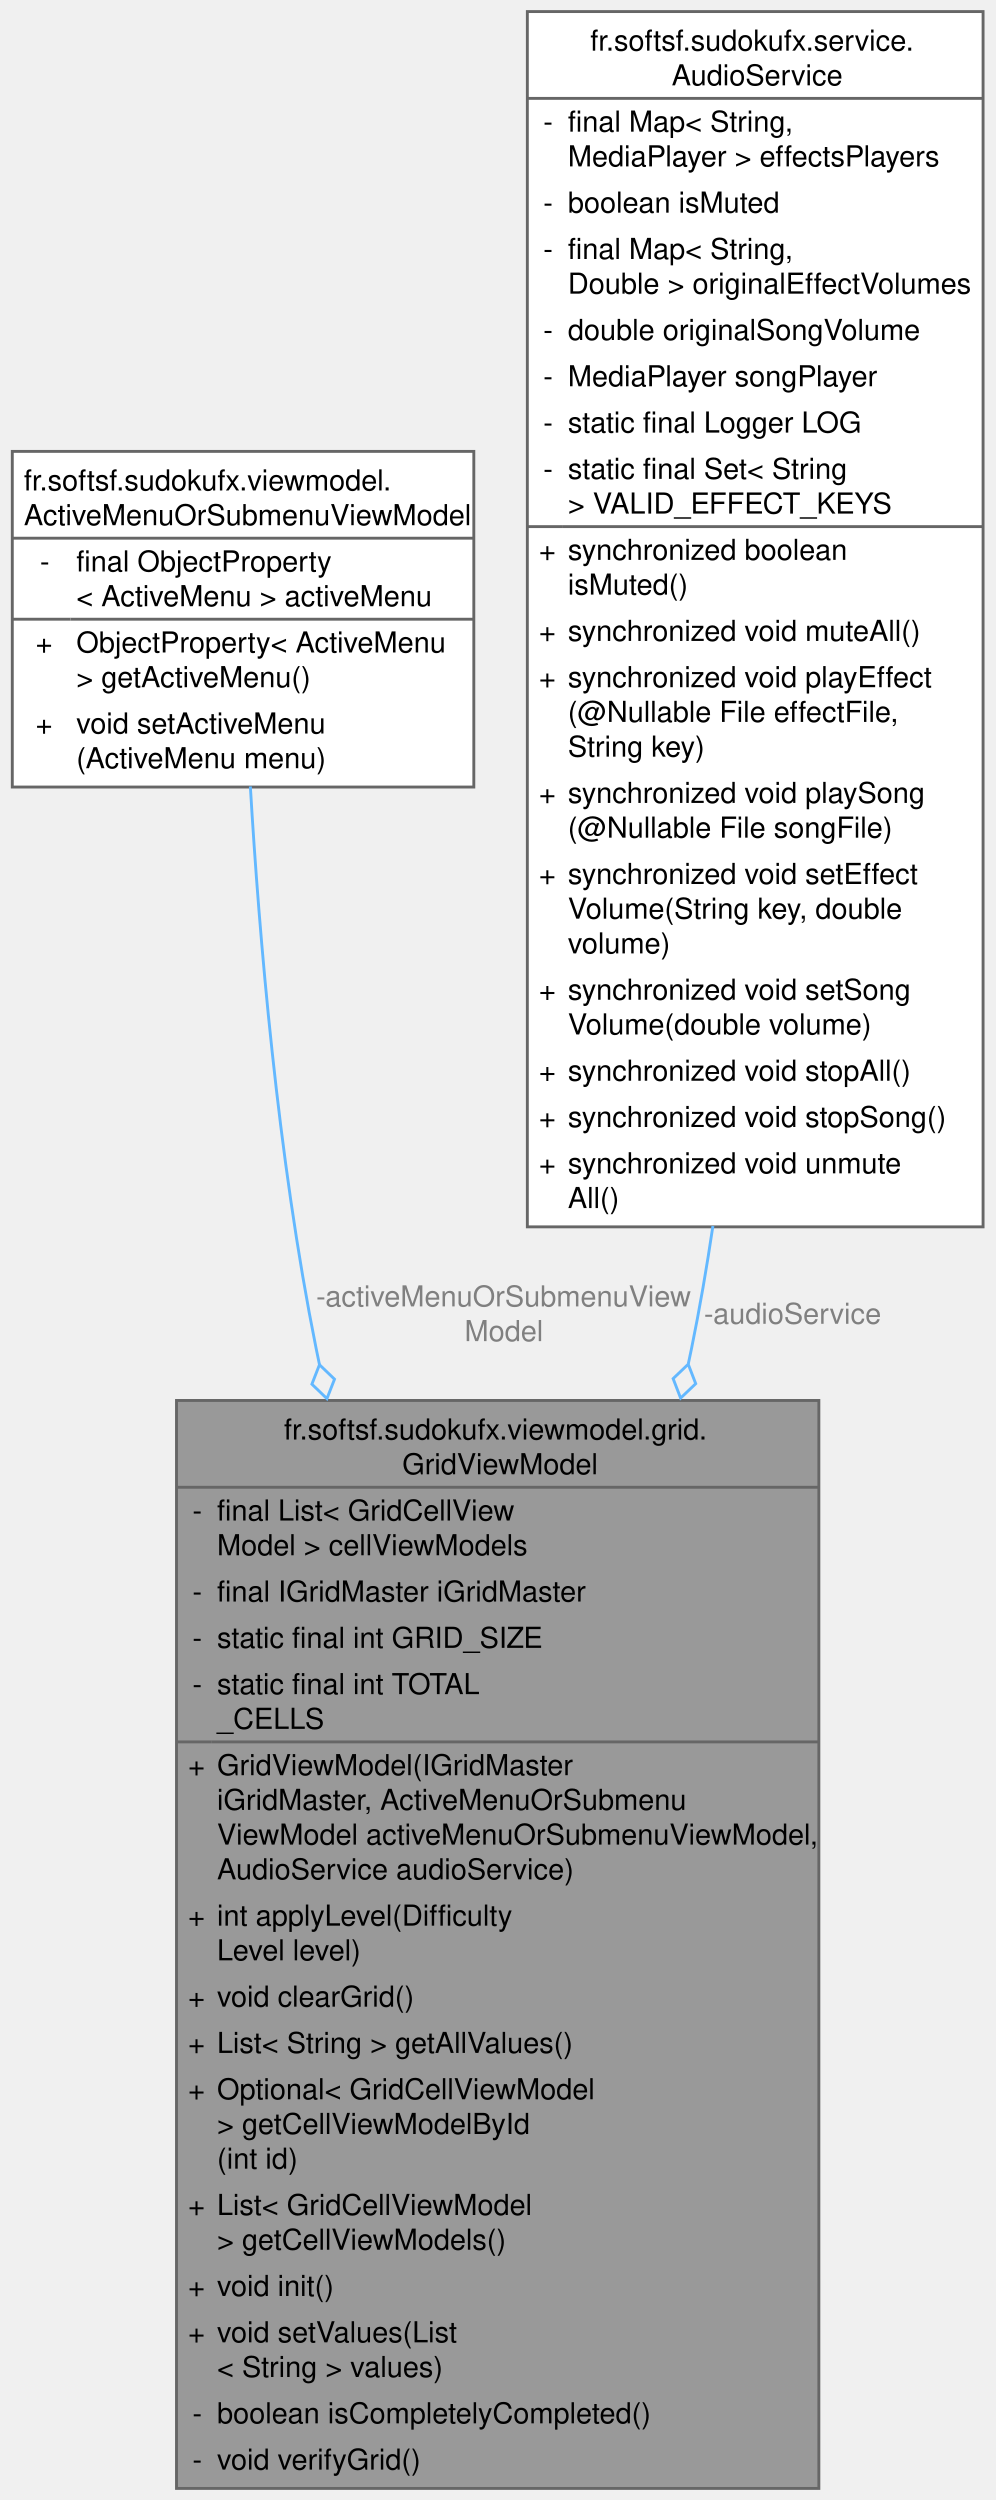
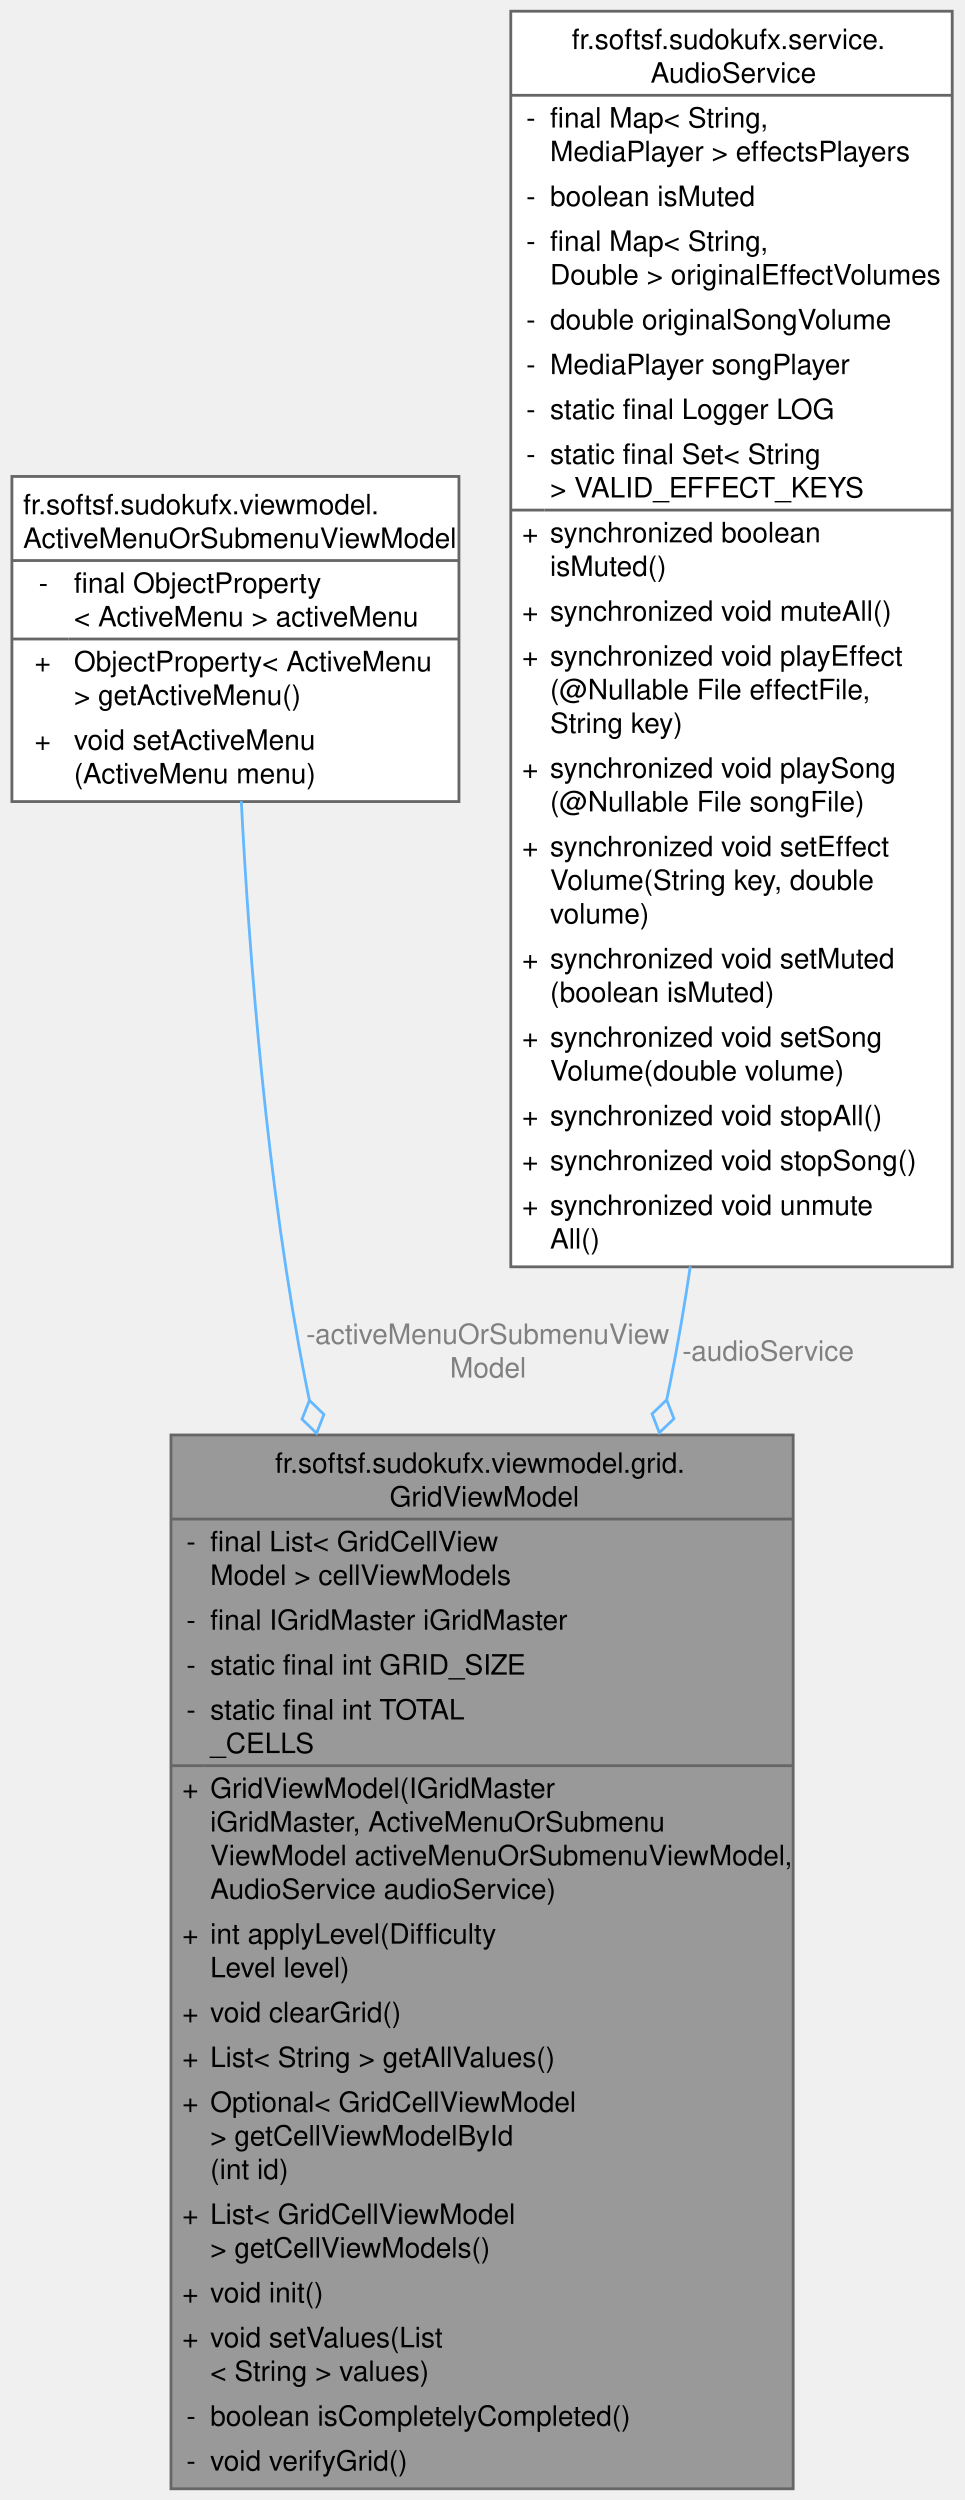
- <svg xmlns="http://www.w3.org/2000/svg" xmlns:xlink="http://www.w3.org/1999/xlink" width="344pt" height="864pt" viewBox="0.00 0.00 343.50 864.00">
-   <g id="graph0" class="graph" transform="scale(1 1) rotate(0) translate(4 860)">
+ <svg xmlns="http://www.w3.org/2000/svg" xmlns:xlink="http://www.w3.org/1999/xlink" width="344pt" height="892pt" viewBox="0.00 0.00 343.50 892.00">
+   <g id="graph0" class="graph" transform="scale(1 1) rotate(0) translate(4 888)">
    <g id="Node000001" class="node">
      <g id="a_Node000001">
        <a xlink:title="ViewModel component managing a 9x9 Sudoku grid.">
          <polygon fill="#999999" stroke="none" points="278.75,-376 56.75,-376 56.75,0 278.75,0 278.75,-376" />
          <text text-anchor="start" x="93.88" y="-362.5" font-family="Helvetica,sans-Serif" font-size="10.00">fr.softsf.sudokufx.viewmodel.grid.</text>
          <text text-anchor="start" x="134.75" y="-350.5" font-family="Helvetica,sans-Serif" font-size="10.00">GridViewModel</text>
          <text text-anchor="start" x="62.25" y="-334.5" font-family="Helvetica,sans-Serif" font-size="10.00">-</text>
          <text text-anchor="start" x="70.75" y="-334.5" font-family="Helvetica,sans-Serif" font-size="10.00">final List&lt; GridCellView</text>
          <text text-anchor="start" x="70.75" y="-322.5" font-family="Helvetica,sans-Serif" font-size="10.00">Model &gt; cellViewModels</text>
          <text text-anchor="start" x="62.25" y="-306.5" font-family="Helvetica,sans-Serif" font-size="10.00">-</text>
          <text text-anchor="start" x="70.75" y="-306.5" font-family="Helvetica,sans-Serif" font-size="10.00">final IGridMaster iGridMaster</text>
          <text text-anchor="start" x="62.25" y="-290.5" font-family="Helvetica,sans-Serif" font-size="10.00">-</text>
          <text text-anchor="start" x="70.75" y="-290.5" font-family="Helvetica,sans-Serif" font-size="10.00">static final int GRID_SIZE</text>
          <text text-anchor="start" x="62.25" y="-274.5" font-family="Helvetica,sans-Serif" font-size="10.00">-</text>
          <text text-anchor="start" x="70.75" y="-274.5" font-family="Helvetica,sans-Serif" font-size="10.00">static final int TOTAL</text>
          <text text-anchor="start" x="70.75" y="-262.5" font-family="Helvetica,sans-Serif" font-size="10.00">_CELLS</text>
          <text text-anchor="start" x="60.75" y="-246.5" font-family="Helvetica,sans-Serif" font-size="10.00">+</text>
          <text text-anchor="start" x="70.75" y="-246.5" font-family="Helvetica,sans-Serif" font-size="10.00">GridViewModel(IGridMaster</text>
          <text text-anchor="start" x="70.75" y="-234.5" font-family="Helvetica,sans-Serif" font-size="10.00"> iGridMaster, ActiveMenuOrSubmenu</text>
          <text text-anchor="start" x="70.75" y="-222.5" font-family="Helvetica,sans-Serif" font-size="10.00">ViewModel activeMenuOrSubmenuViewModel,</text>
          <text text-anchor="start" x="70.75" y="-210.5" font-family="Helvetica,sans-Serif" font-size="10.00"> AudioService audioService)</text>
          <text text-anchor="start" x="60.75" y="-194.5" font-family="Helvetica,sans-Serif" font-size="10.00">+</text>
          <text text-anchor="start" x="70.75" y="-194.5" font-family="Helvetica,sans-Serif" font-size="10.00">int applyLevel(Difficulty</text>
          <text text-anchor="start" x="70.75" y="-182.5" font-family="Helvetica,sans-Serif" font-size="10.00">Level level)</text>
          <text text-anchor="start" x="60.75" y="-166.5" font-family="Helvetica,sans-Serif" font-size="10.00">+</text>
          <text text-anchor="start" x="70.75" y="-166.5" font-family="Helvetica,sans-Serif" font-size="10.00">void clearGrid()</text>
          <text text-anchor="start" x="60.75" y="-150.5" font-family="Helvetica,sans-Serif" font-size="10.00">+</text>
          <text text-anchor="start" x="70.75" y="-150.5" font-family="Helvetica,sans-Serif" font-size="10.00">List&lt; String &gt; getAllValues()</text>
          <text text-anchor="start" x="60.75" y="-134.5" font-family="Helvetica,sans-Serif" font-size="10.00">+</text>
          <text text-anchor="start" x="70.75" y="-134.5" font-family="Helvetica,sans-Serif" font-size="10.00">Optional&lt; GridCellViewModel</text>
          <text text-anchor="start" x="70.75" y="-122.5" font-family="Helvetica,sans-Serif" font-size="10.00"> &gt; getCellViewModelById</text>
          <text text-anchor="start" x="70.75" y="-110.5" font-family="Helvetica,sans-Serif" font-size="10.00">(int id)</text>
          <text text-anchor="start" x="60.75" y="-94.5" font-family="Helvetica,sans-Serif" font-size="10.00">+</text>
          <text text-anchor="start" x="70.75" y="-94.5" font-family="Helvetica,sans-Serif" font-size="10.00">List&lt; GridCellViewModel</text>
          <text text-anchor="start" x="70.75" y="-82.5" font-family="Helvetica,sans-Serif" font-size="10.00"> &gt; getCellViewModels()</text>
          <text text-anchor="start" x="60.75" y="-66.5" font-family="Helvetica,sans-Serif" font-size="10.00">+</text>
          <text text-anchor="start" x="70.75" y="-66.5" font-family="Helvetica,sans-Serif" font-size="10.00">void init()</text>
          <text text-anchor="start" x="60.75" y="-50.5" font-family="Helvetica,sans-Serif" font-size="10.00">+</text>
          <text text-anchor="start" x="70.75" y="-50.5" font-family="Helvetica,sans-Serif" font-size="10.00">void setValues(List</text>
          <text text-anchor="start" x="70.75" y="-38.5" font-family="Helvetica,sans-Serif" font-size="10.00">&lt; String &gt; values)</text>
          <text text-anchor="start" x="62.25" y="-22.5" font-family="Helvetica,sans-Serif" font-size="10.00">-</text>
          <text text-anchor="start" x="70.75" y="-22.5" font-family="Helvetica,sans-Serif" font-size="10.00">boolean isCompletelyCompleted()</text>
          <text text-anchor="start" x="62.25" y="-6.5" font-family="Helvetica,sans-Serif" font-size="10.00">-</text>
          <text text-anchor="start" x="70.75" y="-6.5" font-family="Helvetica,sans-Serif" font-size="10.00">void verifyGrid()</text>
          <polygon fill="#666666" stroke="#666666" points="56.75,-346 56.75,-346 278.75,-346 278.75,-346 56.75,-346" />
          <polygon fill="#666666" stroke="#666666" points="56.75,-258 56.75,-258 68.75,-258 68.75,-258 56.75,-258" />
          <polygon fill="#666666" stroke="#666666" points="68.75,-258 68.75,-258 278.75,-258 278.75,-258 68.75,-258" />
          <polygon fill="none" stroke="#666666" points="56.75,0 56.75,-376 278.75,-376 278.75,0 56.75,0" />
        </a>
      </g>
    </g>
    <g id="Node000002" class="node">
      <g id="a_Node000002">
        <a xlink:href="classfr_1_1softsf_1_1sudokufx_1_1viewmodel_1_1_active_menu_or_submenu_view_model.html" target="_top" xlink:title="ViewModel component managing the currently active menu or submenu.">
-           <polygon fill="white" stroke="none" points="159.5,-704 0,-704 0,-588 159.5,-588 159.5,-704" />
-           <text text-anchor="start" x="4" y="-690.5" font-family="Helvetica,sans-Serif" font-size="10.00">fr.softsf.sudokufx.viewmodel.</text>
-           <text text-anchor="start" x="4" y="-678.5" font-family="Helvetica,sans-Serif" font-size="10.00">ActiveMenuOrSubmenuViewModel</text>
-           <text text-anchor="start" x="9.56" y="-662.5" font-family="Helvetica,sans-Serif" font-size="10.00">-</text>
-           <text text-anchor="start" x="22.12" y="-662.5" font-family="Helvetica,sans-Serif" font-size="10.00">final ObjectProperty</text>
-           <text text-anchor="start" x="22.12" y="-650.5" font-family="Helvetica,sans-Serif" font-size="10.00">&lt; ActiveMenu &gt; activeMenu</text>
-           <text text-anchor="start" x="8.06" y="-634.5" font-family="Helvetica,sans-Serif" font-size="10.00">+</text>
-           <text text-anchor="start" x="22.12" y="-634.5" font-family="Helvetica,sans-Serif" font-size="10.00">ObjectProperty&lt; ActiveMenu</text>
-           <text text-anchor="start" x="22.12" y="-622.5" font-family="Helvetica,sans-Serif" font-size="10.00"> &gt; getActiveMenu()</text>
-           <text text-anchor="start" x="8.06" y="-606.5" font-family="Helvetica,sans-Serif" font-size="10.00">+</text>
-           <text text-anchor="start" x="22.12" y="-606.5" font-family="Helvetica,sans-Serif" font-size="10.00">void setActiveMenu</text>
-           <text text-anchor="start" x="22.12" y="-594.5" font-family="Helvetica,sans-Serif" font-size="10.00">(ActiveMenu menu)</text>
-           <polygon fill="#666666" stroke="#666666" points="0,-674 0,-674 159.5,-674 159.5,-674 0,-674" />
-           <polygon fill="#666666" stroke="#666666" points="0,-646 0,-646 20.12,-646 20.12,-646 0,-646" />
-           <polygon fill="#666666" stroke="#666666" points="20.12,-646 20.12,-646 159.5,-646 159.5,-646 20.12,-646" />
-           <polygon fill="none" stroke="#666666" points="0,-588 0,-704 159.5,-704 159.5,-588 0,-588" />
+           <polygon fill="white" stroke="none" points="159.5,-718 0,-718 0,-602 159.5,-602 159.5,-718" />
+           <text text-anchor="start" x="4" y="-704.5" font-family="Helvetica,sans-Serif" font-size="10.00">fr.softsf.sudokufx.viewmodel.</text>
+           <text text-anchor="start" x="4" y="-692.5" font-family="Helvetica,sans-Serif" font-size="10.00">ActiveMenuOrSubmenuViewModel</text>
+           <text text-anchor="start" x="9.56" y="-676.5" font-family="Helvetica,sans-Serif" font-size="10.00">-</text>
+           <text text-anchor="start" x="22.12" y="-676.5" font-family="Helvetica,sans-Serif" font-size="10.00">final ObjectProperty</text>
+           <text text-anchor="start" x="22.12" y="-664.5" font-family="Helvetica,sans-Serif" font-size="10.00">&lt; ActiveMenu &gt; activeMenu</text>
+           <text text-anchor="start" x="8.06" y="-648.5" font-family="Helvetica,sans-Serif" font-size="10.00">+</text>
+           <text text-anchor="start" x="22.12" y="-648.5" font-family="Helvetica,sans-Serif" font-size="10.00">ObjectProperty&lt; ActiveMenu</text>
+           <text text-anchor="start" x="22.12" y="-636.5" font-family="Helvetica,sans-Serif" font-size="10.00"> &gt; getActiveMenu()</text>
+           <text text-anchor="start" x="8.06" y="-620.5" font-family="Helvetica,sans-Serif" font-size="10.00">+</text>
+           <text text-anchor="start" x="22.12" y="-620.5" font-family="Helvetica,sans-Serif" font-size="10.00">void setActiveMenu</text>
+           <text text-anchor="start" x="22.12" y="-608.5" font-family="Helvetica,sans-Serif" font-size="10.00">(ActiveMenu menu)</text>
+           <polygon fill="#666666" stroke="#666666" points="0,-688 0,-688 159.5,-688 159.5,-688 0,-688" />
+           <polygon fill="#666666" stroke="#666666" points="0,-660 0,-660 20.12,-660 20.12,-660 0,-660" />
+           <polygon fill="#666666" stroke="#666666" points="20.12,-660 20.12,-660 159.5,-660 159.5,-660 20.12,-660" />
+           <polygon fill="none" stroke="#666666" points="0,-602 0,-718 159.5,-718 159.5,-602 0,-602" />
        </a>
      </g>
    </g>
    <g id="edge1_Node000001_Node000002" class="edge">
      <g id="a_edge1_Node000001_Node000002">
        <a xlink:title=" ">
-           <path fill="none" stroke="#63b8ff" d="M82.27,-588.2C85.3,-537.02 91.73,-459.91 105,-394 105.38,-392.12 105.77,-390.23 106.17,-388.33" />
-           <polygon fill="none" stroke="#63b8ff" points="106.16,-388.35 103.54,-381.63 108.74,-376.63 111.36,-383.35 106.16,-388.35" />
+           <path fill="none" stroke="#63b8ff" d="M81.84,-602.17C84.61,-548.18 90.91,-464.94 105,-394 105.37,-392.12 105.76,-390.23 106.15,-388.33" />
+           <polygon fill="none" stroke="#63b8ff" points="106.15,-388.35 103.51,-381.63 108.7,-376.62 111.33,-383.33 106.15,-388.35" />
        </a>
      </g>
      <text text-anchor="start" x="105" y="-408.5" font-family="Helvetica,sans-Serif" font-size="10.00" fill="grey"> -activeMenuOrSubmenuView</text>
      <text text-anchor="middle" x="169.88" y="-396.5" font-family="Helvetica,sans-Serif" font-size="10.00" fill="grey">Model</text>
    </g>
    <g id="Node000003" class="node">
      <g id="a_Node000003">
        <a xlink:href="classfr_1_1softsf_1_1sudokufx_1_1service_1_1_audio_service.html" target="_top" xlink:title="Service managing audio playback for the application.">
-           <polygon fill="white" stroke="none" points="335.5,-856 178,-856 178,-436 335.5,-436 335.5,-856" />
-           <text text-anchor="start" x="199.75" y="-842.5" font-family="Helvetica,sans-Serif" font-size="10.00">fr.softsf.sudokufx.service.</text>
-           <text text-anchor="start" x="227.88" y="-830.5" font-family="Helvetica,sans-Serif" font-size="10.00">AudioService</text>
+           <polygon fill="white" stroke="none" points="335.5,-884 178,-884 178,-436 335.5,-436 335.5,-884" />
+           <text text-anchor="start" x="199.75" y="-870.5" font-family="Helvetica,sans-Serif" font-size="10.00">fr.softsf.sudokufx.service.</text>
+           <text text-anchor="start" x="227.88" y="-858.5" font-family="Helvetica,sans-Serif" font-size="10.00">AudioService</text>
+           <text text-anchor="start" x="183.5" y="-842.5" font-family="Helvetica,sans-Serif" font-size="10.00">-</text>
+           <text text-anchor="start" x="192" y="-842.5" font-family="Helvetica,sans-Serif" font-size="10.00">final Map&lt; String,</text>
+           <text text-anchor="start" x="192" y="-830.5" font-family="Helvetica,sans-Serif" font-size="10.00"> MediaPlayer &gt; effectsPlayers</text>
          <text text-anchor="start" x="183.5" y="-814.5" font-family="Helvetica,sans-Serif" font-size="10.00">-</text>
-           <text text-anchor="start" x="192" y="-814.5" font-family="Helvetica,sans-Serif" font-size="10.00">final Map&lt; String,</text>
-           <text text-anchor="start" x="192" y="-802.5" font-family="Helvetica,sans-Serif" font-size="10.00"> MediaPlayer &gt; effectsPlayers</text>
-           <text text-anchor="start" x="183.5" y="-786.5" font-family="Helvetica,sans-Serif" font-size="10.00">-</text>
-           <text text-anchor="start" x="192" y="-786.5" font-family="Helvetica,sans-Serif" font-size="10.00">boolean isMuted</text>
+           <text text-anchor="start" x="192" y="-814.5" font-family="Helvetica,sans-Serif" font-size="10.00">boolean isMuted</text>
+           <text text-anchor="start" x="183.5" y="-798.5" font-family="Helvetica,sans-Serif" font-size="10.00">-</text>
+           <text text-anchor="start" x="192" y="-798.5" font-family="Helvetica,sans-Serif" font-size="10.00">final Map&lt; String,</text>
+           <text text-anchor="start" x="192" y="-786.5" font-family="Helvetica,sans-Serif" font-size="10.00"> Double &gt; originalEffectVolumes</text>
          <text text-anchor="start" x="183.5" y="-770.5" font-family="Helvetica,sans-Serif" font-size="10.00">-</text>
-           <text text-anchor="start" x="192" y="-770.5" font-family="Helvetica,sans-Serif" font-size="10.00">final Map&lt; String,</text>
-           <text text-anchor="start" x="192" y="-758.5" font-family="Helvetica,sans-Serif" font-size="10.00"> Double &gt; originalEffectVolumes</text>
-           <text text-anchor="start" x="183.5" y="-742.5" font-family="Helvetica,sans-Serif" font-size="10.00">-</text>
-           <text text-anchor="start" x="192" y="-742.5" font-family="Helvetica,sans-Serif" font-size="10.00">double originalSongVolume</text>
-           <text text-anchor="start" x="183.5" y="-726.5" font-family="Helvetica,sans-Serif" font-size="10.00">-</text>
-           <text text-anchor="start" x="192" y="-726.5" font-family="Helvetica,sans-Serif" font-size="10.00">MediaPlayer songPlayer</text>
-           <text text-anchor="start" x="183.5" y="-710.5" font-family="Helvetica,sans-Serif" font-size="10.00">-</text>
-           <text text-anchor="start" x="192" y="-710.5" font-family="Helvetica,sans-Serif" font-size="10.00">static final Logger LOG</text>
-           <text text-anchor="start" x="183.5" y="-694.5" font-family="Helvetica,sans-Serif" font-size="10.00">-</text>
-           <text text-anchor="start" x="192" y="-694.5" font-family="Helvetica,sans-Serif" font-size="10.00">static final Set&lt; String</text>
-           <text text-anchor="start" x="192" y="-682.5" font-family="Helvetica,sans-Serif" font-size="10.00"> &gt; VALID_EFFECT_KEYS</text>
+           <text text-anchor="start" x="192" y="-770.5" font-family="Helvetica,sans-Serif" font-size="10.00">double originalSongVolume</text>
+           <text text-anchor="start" x="183.5" y="-754.5" font-family="Helvetica,sans-Serif" font-size="10.00">-</text>
+           <text text-anchor="start" x="192" y="-754.5" font-family="Helvetica,sans-Serif" font-size="10.00">MediaPlayer songPlayer</text>
+           <text text-anchor="start" x="183.5" y="-738.5" font-family="Helvetica,sans-Serif" font-size="10.00">-</text>
+           <text text-anchor="start" x="192" y="-738.5" font-family="Helvetica,sans-Serif" font-size="10.00">static final Logger LOG</text>
+           <text text-anchor="start" x="183.5" y="-722.5" font-family="Helvetica,sans-Serif" font-size="10.00">-</text>
+           <text text-anchor="start" x="192" y="-722.5" font-family="Helvetica,sans-Serif" font-size="10.00">static final Set&lt; String</text>
+           <text text-anchor="start" x="192" y="-710.5" font-family="Helvetica,sans-Serif" font-size="10.00"> &gt; VALID_EFFECT_KEYS</text>
+           <text text-anchor="start" x="182" y="-694.5" font-family="Helvetica,sans-Serif" font-size="10.00">+</text>
+           <text text-anchor="start" x="192" y="-694.5" font-family="Helvetica,sans-Serif" font-size="10.00">synchronized boolean</text>
+           <text text-anchor="start" x="192" y="-682.5" font-family="Helvetica,sans-Serif" font-size="10.00"> isMuted()</text>
          <text text-anchor="start" x="182" y="-666.5" font-family="Helvetica,sans-Serif" font-size="10.00">+</text>
-           <text text-anchor="start" x="192" y="-666.5" font-family="Helvetica,sans-Serif" font-size="10.00">synchronized boolean</text>
-           <text text-anchor="start" x="192" y="-654.5" font-family="Helvetica,sans-Serif" font-size="10.00"> isMuted()</text>
-           <text text-anchor="start" x="182" y="-638.5" font-family="Helvetica,sans-Serif" font-size="10.00">+</text>
-           <text text-anchor="start" x="192" y="-638.5" font-family="Helvetica,sans-Serif" font-size="10.00">synchronized void muteAll()</text>
-           <text text-anchor="start" x="182" y="-622.5" font-family="Helvetica,sans-Serif" font-size="10.00">+</text>
-           <text text-anchor="start" x="192" y="-622.5" font-family="Helvetica,sans-Serif" font-size="10.00">synchronized void playEffect</text>
-           <text text-anchor="start" x="192" y="-610.5" font-family="Helvetica,sans-Serif" font-size="10.00">(@Nullable File effectFile,</text>
-           <text text-anchor="start" x="192" y="-598.5" font-family="Helvetica,sans-Serif" font-size="10.00"> String key)</text>
+           <text text-anchor="start" x="192" y="-666.5" font-family="Helvetica,sans-Serif" font-size="10.00">synchronized void muteAll()</text>
+           <text text-anchor="start" x="182" y="-650.5" font-family="Helvetica,sans-Serif" font-size="10.00">+</text>
+           <text text-anchor="start" x="192" y="-650.5" font-family="Helvetica,sans-Serif" font-size="10.00">synchronized void playEffect</text>
+           <text text-anchor="start" x="192" y="-638.5" font-family="Helvetica,sans-Serif" font-size="10.00">(@Nullable File effectFile,</text>
+           <text text-anchor="start" x="192" y="-626.5" font-family="Helvetica,sans-Serif" font-size="10.00"> String key)</text>
+           <text text-anchor="start" x="182" y="-610.5" font-family="Helvetica,sans-Serif" font-size="10.00">+</text>
+           <text text-anchor="start" x="192" y="-610.5" font-family="Helvetica,sans-Serif" font-size="10.00">synchronized void playSong</text>
+           <text text-anchor="start" x="192" y="-598.5" font-family="Helvetica,sans-Serif" font-size="10.00">(@Nullable File songFile)</text>
          <text text-anchor="start" x="182" y="-582.5" font-family="Helvetica,sans-Serif" font-size="10.00">+</text>
-           <text text-anchor="start" x="192" y="-582.5" font-family="Helvetica,sans-Serif" font-size="10.00">synchronized void playSong</text>
-           <text text-anchor="start" x="192" y="-570.5" font-family="Helvetica,sans-Serif" font-size="10.00">(@Nullable File songFile)</text>
-           <text text-anchor="start" x="182" y="-554.5" font-family="Helvetica,sans-Serif" font-size="10.00">+</text>
-           <text text-anchor="start" x="192" y="-554.5" font-family="Helvetica,sans-Serif" font-size="10.00">synchronized void setEffect</text>
-           <text text-anchor="start" x="192" y="-542.5" font-family="Helvetica,sans-Serif" font-size="10.00">Volume(String key, double</text>
-           <text text-anchor="start" x="192" y="-530.5" font-family="Helvetica,sans-Serif" font-size="10.00"> volume)</text>
+           <text text-anchor="start" x="192" y="-582.5" font-family="Helvetica,sans-Serif" font-size="10.00">synchronized void setEffect</text>
+           <text text-anchor="start" x="192" y="-570.5" font-family="Helvetica,sans-Serif" font-size="10.00">Volume(String key, double</text>
+           <text text-anchor="start" x="192" y="-558.5" font-family="Helvetica,sans-Serif" font-size="10.00"> volume)</text>
+           <text text-anchor="start" x="182" y="-542.5" font-family="Helvetica,sans-Serif" font-size="10.00">+</text>
+           <text text-anchor="start" x="192" y="-542.5" font-family="Helvetica,sans-Serif" font-size="10.00">synchronized void setMuted</text>
+           <text text-anchor="start" x="192" y="-530.5" font-family="Helvetica,sans-Serif" font-size="10.00">(boolean isMuted)</text>
          <text text-anchor="start" x="182" y="-514.5" font-family="Helvetica,sans-Serif" font-size="10.00">+</text>
          <text text-anchor="start" x="192" y="-514.5" font-family="Helvetica,sans-Serif" font-size="10.00">synchronized void setSong</text>
          <text text-anchor="start" x="192" y="-502.5" font-family="Helvetica,sans-Serif" font-size="10.00">Volume(double volume)</text>
          <text text-anchor="start" x="182" y="-486.5" font-family="Helvetica,sans-Serif" font-size="10.00">+</text>
          <text text-anchor="start" x="192" y="-486.5" font-family="Helvetica,sans-Serif" font-size="10.00">synchronized void stopAll()</text>
          <text text-anchor="start" x="182" y="-470.5" font-family="Helvetica,sans-Serif" font-size="10.00">+</text>
          <text text-anchor="start" x="192" y="-470.5" font-family="Helvetica,sans-Serif" font-size="10.00">synchronized void stopSong()</text>
          <text text-anchor="start" x="182" y="-454.5" font-family="Helvetica,sans-Serif" font-size="10.00">+</text>
          <text text-anchor="start" x="192" y="-454.5" font-family="Helvetica,sans-Serif" font-size="10.00">synchronized void unmute</text>
          <text text-anchor="start" x="192" y="-442.5" font-family="Helvetica,sans-Serif" font-size="10.00">All()</text>
-           <polygon fill="#666666" stroke="#666666" points="178,-826 178,-826 335.5,-826 335.5,-826 178,-826" />
-           <polygon fill="#666666" stroke="#666666" points="178,-678 178,-678 190,-678 190,-678 178,-678" />
-           <polygon fill="#666666" stroke="#666666" points="190,-678 190,-678 335.5,-678 335.5,-678 190,-678" />
-           <polygon fill="none" stroke="#666666" points="178,-436 178,-856 335.5,-856 335.5,-436 178,-436" />
+           <polygon fill="#666666" stroke="#666666" points="178,-854 178,-854 335.5,-854 335.5,-854 178,-854" />
+           <polygon fill="#666666" stroke="#666666" points="178,-706 178,-706 190,-706 190,-706 178,-706" />
+           <polygon fill="#666666" stroke="#666666" points="190,-706 190,-706 335.5,-706 335.5,-706 190,-706" />
+           <polygon fill="none" stroke="#666666" points="178,-436 178,-884 335.5,-884 335.5,-436 178,-436" />
        </a>
      </g>
    </g>
    <g id="edge2_Node000001_Node000003" class="edge">
      <g id="a_edge2_Node000001_Node000003">
        <a xlink:title=" ">
-           <path fill="none" stroke="#63b8ff" d="M242.13,-436.29C240,-421.92 237.55,-407.71 234.75,-394 234.39,-392.23 234.02,-390.45 233.63,-388.67" />
-           <polygon fill="none" stroke="#63b8ff" points="233.6,-388.53 228.38,-383.55 230.97,-376.82 236.19,-381.8 233.6,-388.53" />
+           <path fill="none" stroke="#63b8ff" d="M242.05,-436.16C239.93,-421.84 237.52,-407.69 234.75,-394 234.39,-392.23 234.02,-390.45 233.65,-388.67" />
+           <polygon fill="none" stroke="#63b8ff" points="233.61,-388.53 228.4,-383.54 231,-376.81 236.21,-381.8 233.61,-388.53" />
        </a>
      </g>
-       <text text-anchor="middle" x="269.67" y="-402.5" font-family="Helvetica,sans-Serif" font-size="10.00" fill="grey"> -audioService</text>
+       <text text-anchor="middle" x="269.83" y="-402.5" font-family="Helvetica,sans-Serif" font-size="10.00" fill="grey"> -audioService</text>
    </g>
  </g>
</svg>
